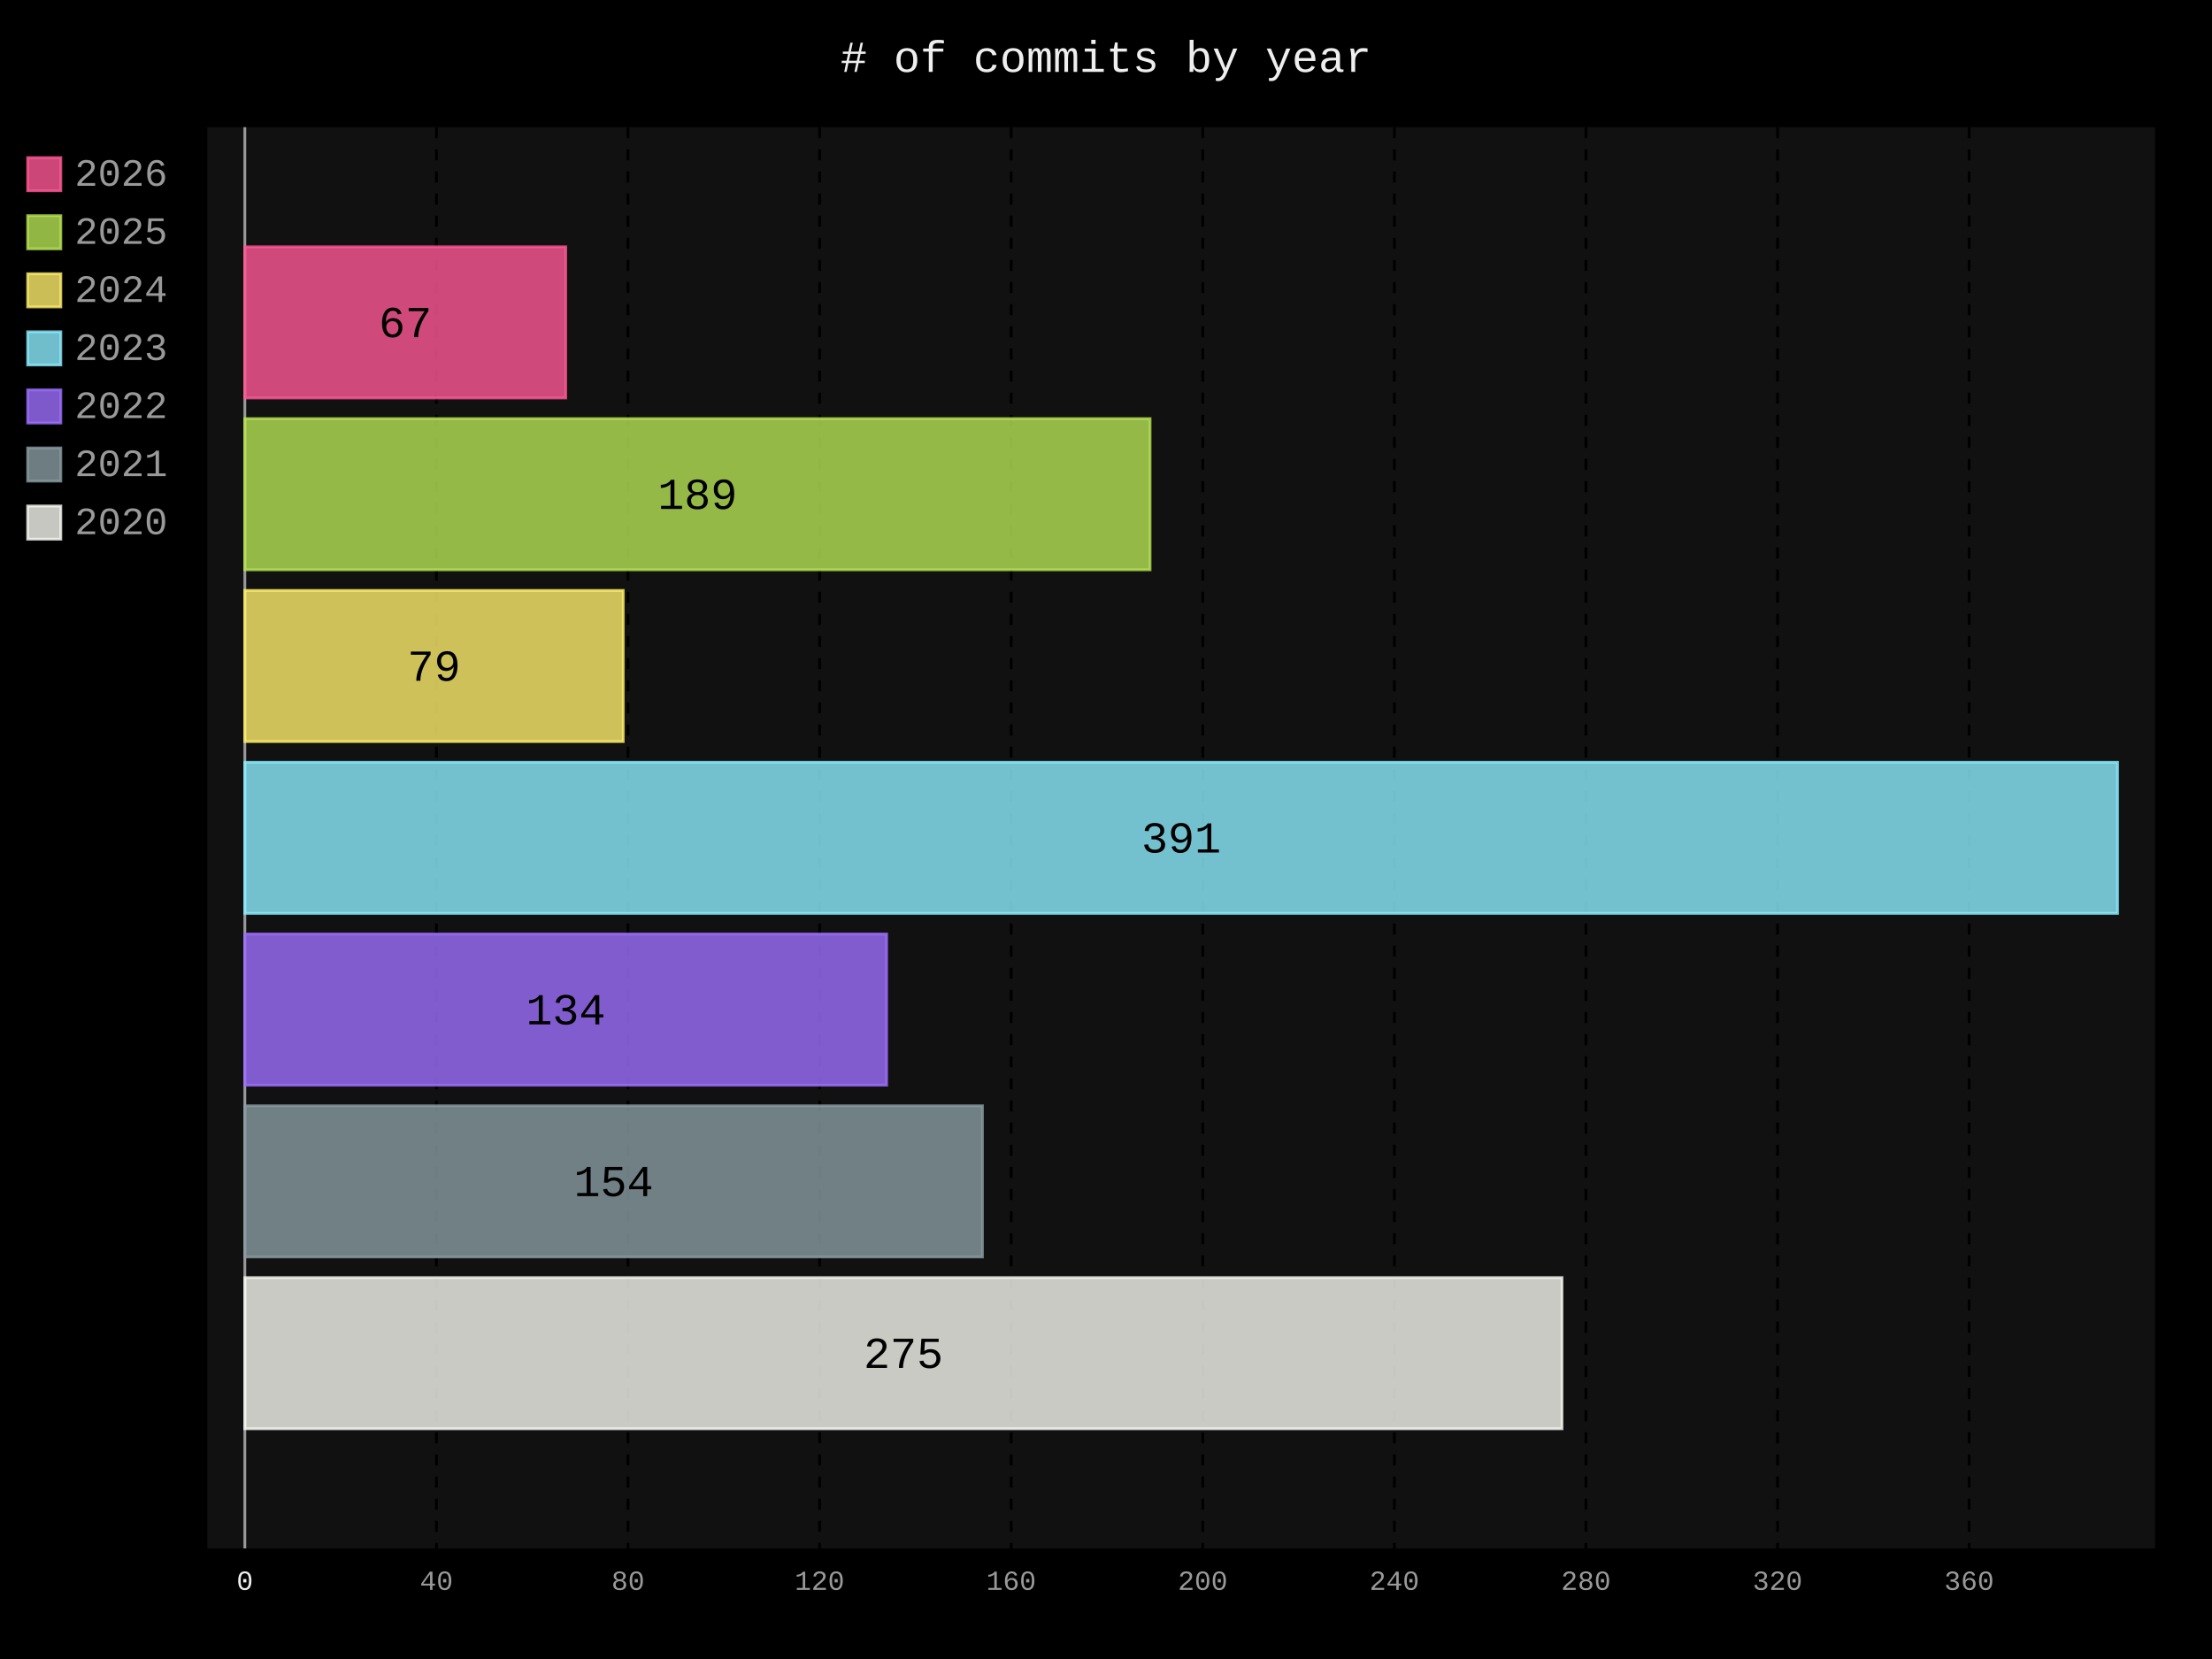
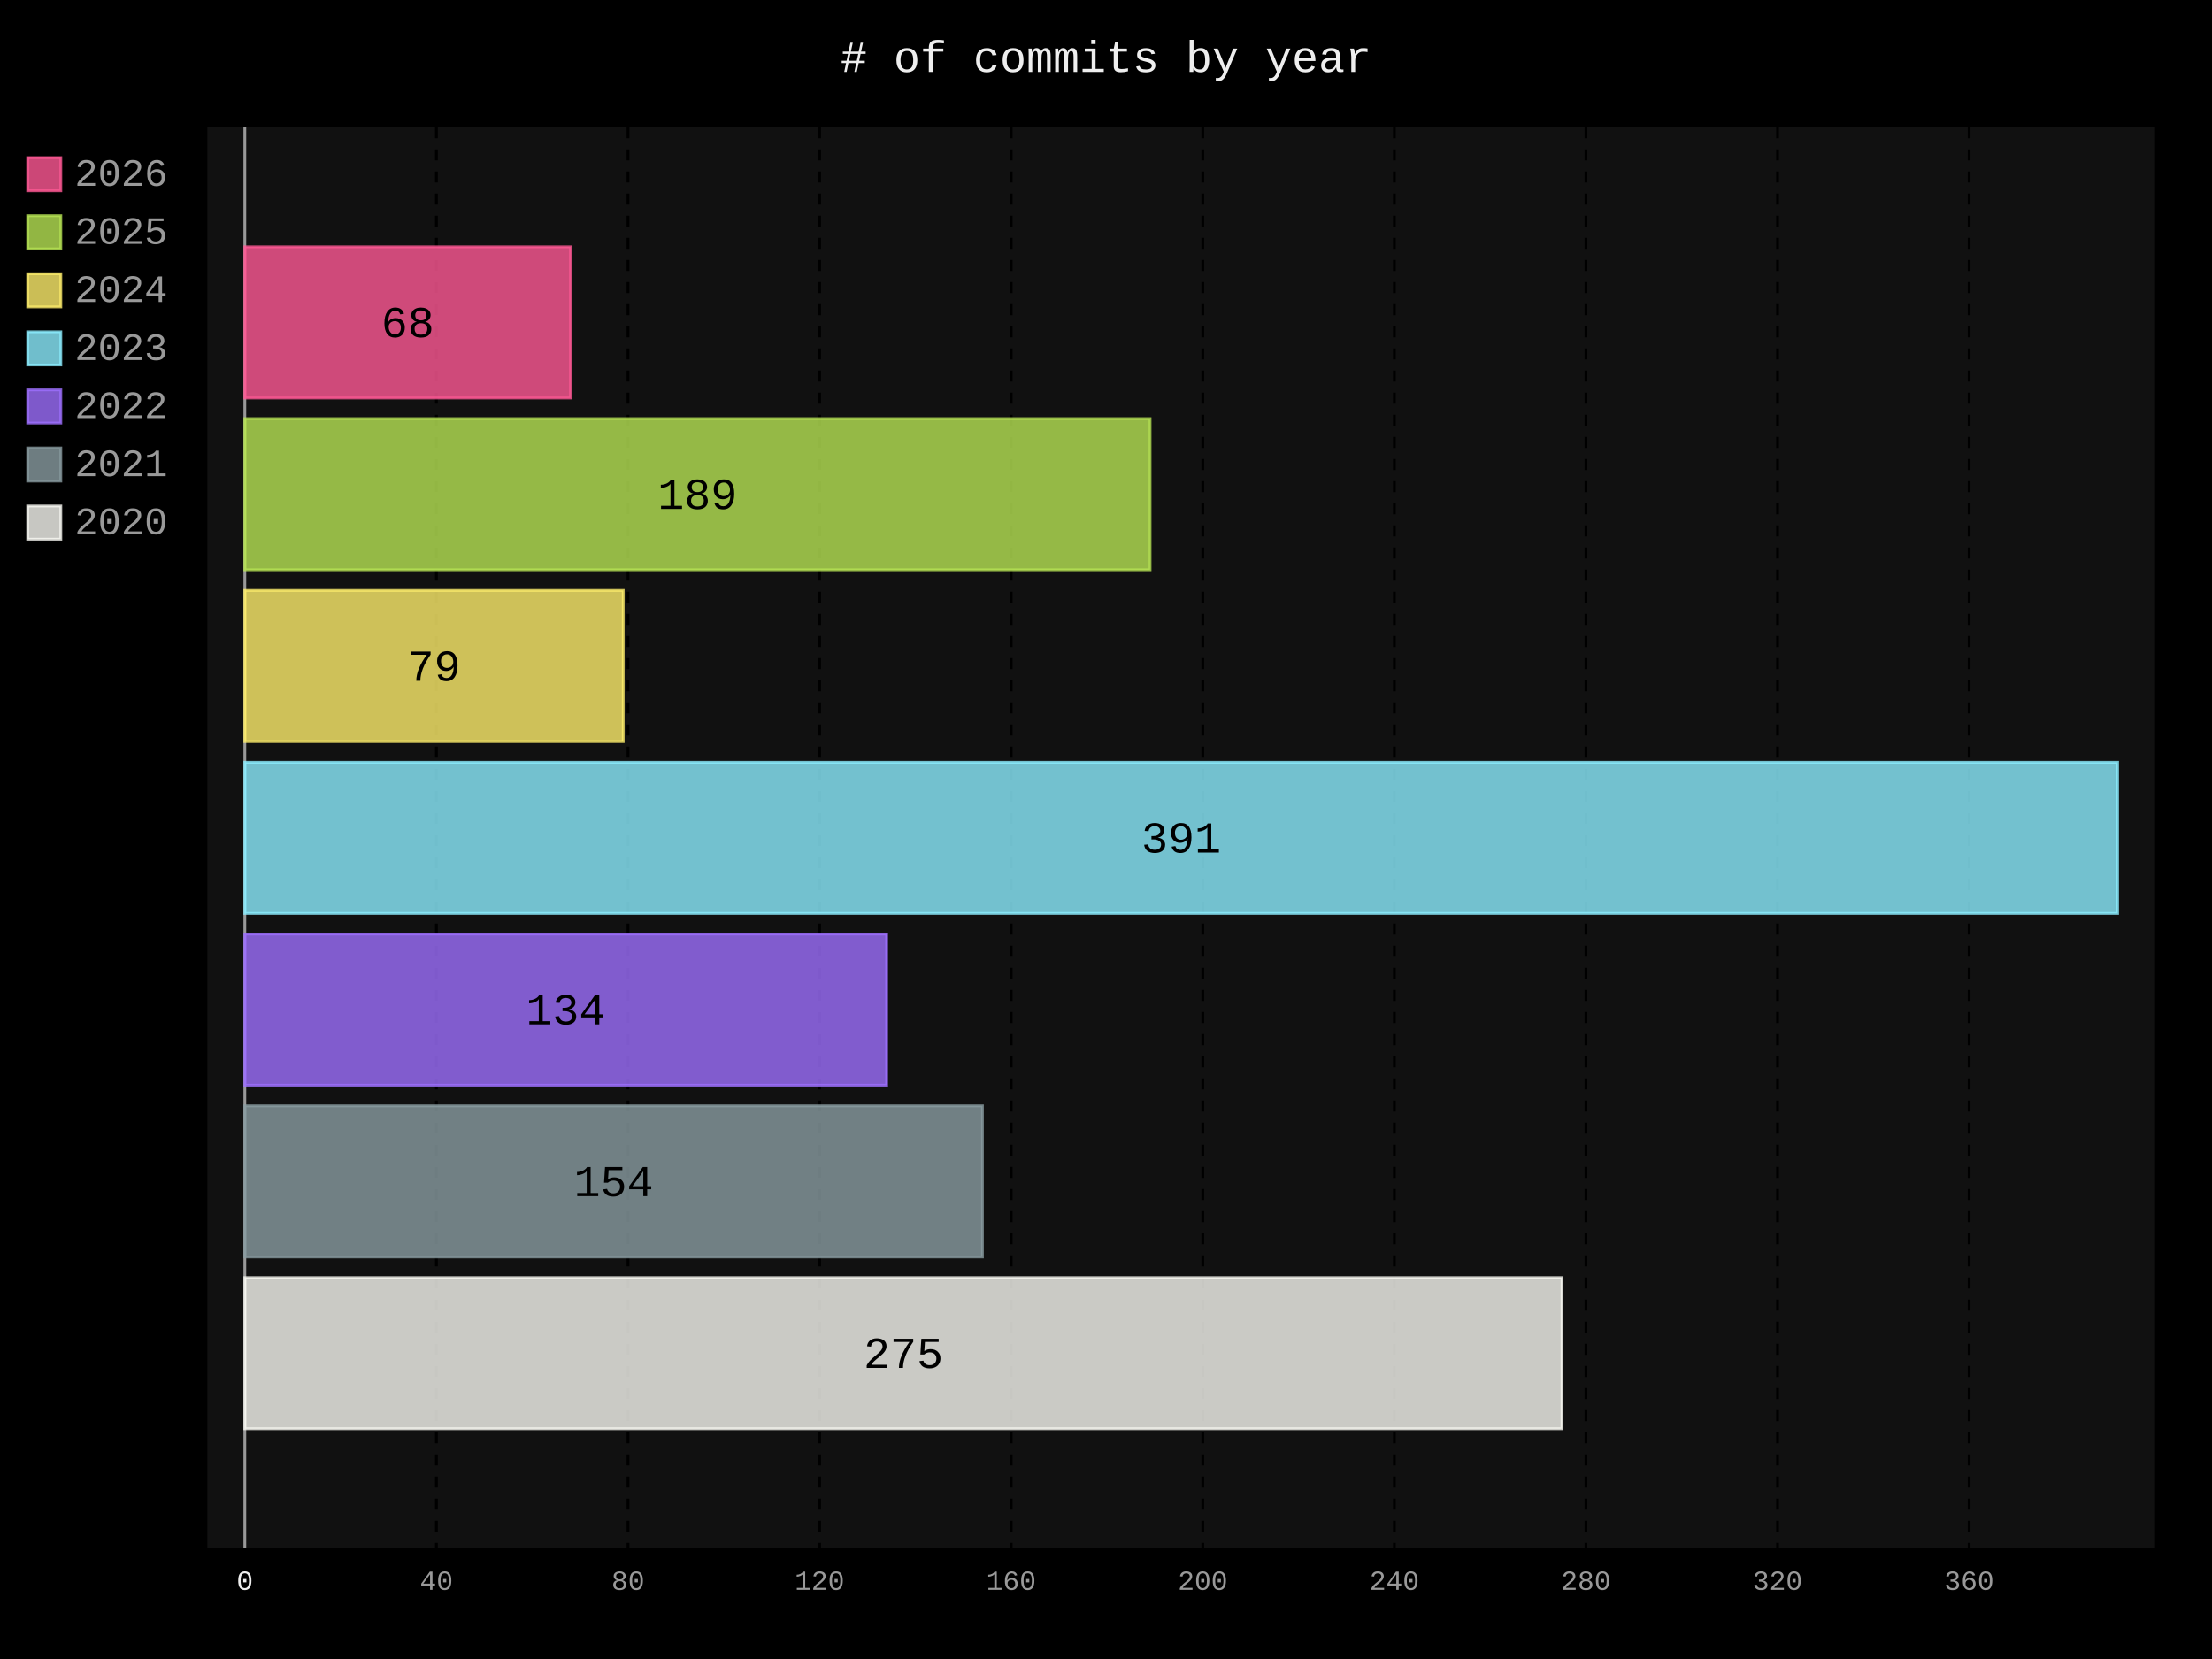
- <svg xmlns="http://www.w3.org/2000/svg" id="chart-5966cc46-fa09-4e80-bc3b-848a3cb93da3" class="pygal-chart" viewBox="0 0 800 600">
+ <svg xmlns="http://www.w3.org/2000/svg" id="chart-ae5422c6-c267-435c-9888-6c580353c7ce" class="pygal-chart" viewBox="0 0 800 600">
  <defs>
-     <style type="text/css">#chart-5966cc46-fa09-4e80-bc3b-848a3cb93da3{-webkit-user-select:none;-webkit-font-smoothing:antialiased;font-family:Consolas,"Liberation Mono",Menlo,Courier,monospace}#chart-5966cc46-fa09-4e80-bc3b-848a3cb93da3 .title{font-family:Consolas,"Liberation Mono",Menlo,Courier,monospace;font-size:16px}#chart-5966cc46-fa09-4e80-bc3b-848a3cb93da3 .legends .legend text{font-family:Consolas,"Liberation Mono",Menlo,Courier,monospace;font-size:14px}#chart-5966cc46-fa09-4e80-bc3b-848a3cb93da3 .axis text{font-family:Consolas,"Liberation Mono",Menlo,Courier,monospace;font-size:10px}#chart-5966cc46-fa09-4e80-bc3b-848a3cb93da3 .axis text.major{font-family:Consolas,"Liberation Mono",Menlo,Courier,monospace;font-size:10px}#chart-5966cc46-fa09-4e80-bc3b-848a3cb93da3 .text-overlay text.value{font-family:Consolas,"Liberation Mono",Menlo,Courier,monospace;font-size:16px}#chart-5966cc46-fa09-4e80-bc3b-848a3cb93da3 .text-overlay text.label{font-family:Consolas,"Liberation Mono",Menlo,Courier,monospace;font-size:10px}#chart-5966cc46-fa09-4e80-bc3b-848a3cb93da3 .tooltip{font-family:Consolas,"Liberation Mono",Menlo,Courier,monospace;font-size:14px}#chart-5966cc46-fa09-4e80-bc3b-848a3cb93da3 text.no_data{font-family:Consolas,"Liberation Mono",Menlo,Courier,monospace;font-size:64px}
- #chart-5966cc46-fa09-4e80-bc3b-848a3cb93da3{background-color:black}#chart-5966cc46-fa09-4e80-bc3b-848a3cb93da3 path,#chart-5966cc46-fa09-4e80-bc3b-848a3cb93da3 line,#chart-5966cc46-fa09-4e80-bc3b-848a3cb93da3 rect,#chart-5966cc46-fa09-4e80-bc3b-848a3cb93da3 circle{-webkit-transition:250ms;-moz-transition:250ms;transition:250ms}#chart-5966cc46-fa09-4e80-bc3b-848a3cb93da3 .graph &gt; .background{fill:black}#chart-5966cc46-fa09-4e80-bc3b-848a3cb93da3 .plot &gt; .background{fill:#111}#chart-5966cc46-fa09-4e80-bc3b-848a3cb93da3 .graph{fill:#999}#chart-5966cc46-fa09-4e80-bc3b-848a3cb93da3 text.no_data{fill:#eee}#chart-5966cc46-fa09-4e80-bc3b-848a3cb93da3 .title{fill:#eee}#chart-5966cc46-fa09-4e80-bc3b-848a3cb93da3 .legends .legend text{fill:#999}#chart-5966cc46-fa09-4e80-bc3b-848a3cb93da3 .legends .legend:hover text{fill:#eee}#chart-5966cc46-fa09-4e80-bc3b-848a3cb93da3 .axis .line{stroke:#eee}#chart-5966cc46-fa09-4e80-bc3b-848a3cb93da3 .axis .guide.line{stroke:#555}#chart-5966cc46-fa09-4e80-bc3b-848a3cb93da3 .axis .major.line{stroke:#999}#chart-5966cc46-fa09-4e80-bc3b-848a3cb93da3 .axis text.major{fill:#eee}#chart-5966cc46-fa09-4e80-bc3b-848a3cb93da3 .axis.y .guides:hover .guide.line,#chart-5966cc46-fa09-4e80-bc3b-848a3cb93da3 .line-graph .axis.x .guides:hover .guide.line,#chart-5966cc46-fa09-4e80-bc3b-848a3cb93da3 .stackedline-graph .axis.x .guides:hover .guide.line,#chart-5966cc46-fa09-4e80-bc3b-848a3cb93da3 .xy-graph .axis.x .guides:hover .guide.line{stroke:#eee}#chart-5966cc46-fa09-4e80-bc3b-848a3cb93da3 .axis .guides:hover text{fill:#eee}#chart-5966cc46-fa09-4e80-bc3b-848a3cb93da3 .reactive{fill-opacity:.8;stroke-opacity:.8;stroke-width:1}#chart-5966cc46-fa09-4e80-bc3b-848a3cb93da3 .ci{stroke:#999}#chart-5966cc46-fa09-4e80-bc3b-848a3cb93da3 .reactive.active,#chart-5966cc46-fa09-4e80-bc3b-848a3cb93da3 .active .reactive{fill-opacity:.4;stroke-opacity:.9;stroke-width:4}#chart-5966cc46-fa09-4e80-bc3b-848a3cb93da3 .ci .reactive.active{stroke-width:1.5}#chart-5966cc46-fa09-4e80-bc3b-848a3cb93da3 .series text{fill:#eee}#chart-5966cc46-fa09-4e80-bc3b-848a3cb93da3 .tooltip rect{fill:#111;stroke:#eee;-webkit-transition:opacity 250ms;-moz-transition:opacity 250ms;transition:opacity 250ms}#chart-5966cc46-fa09-4e80-bc3b-848a3cb93da3 .tooltip .label{fill:#999}#chart-5966cc46-fa09-4e80-bc3b-848a3cb93da3 .tooltip .label{fill:#999}#chart-5966cc46-fa09-4e80-bc3b-848a3cb93da3 .tooltip .legend{font-size:.8em;fill:#555}#chart-5966cc46-fa09-4e80-bc3b-848a3cb93da3 .tooltip .x_label{font-size:.6em;fill:#eee}#chart-5966cc46-fa09-4e80-bc3b-848a3cb93da3 .tooltip .xlink{font-size:.5em;text-decoration:underline}#chart-5966cc46-fa09-4e80-bc3b-848a3cb93da3 .tooltip .value{font-size:1.5em}#chart-5966cc46-fa09-4e80-bc3b-848a3cb93da3 .bound{font-size:.5em}#chart-5966cc46-fa09-4e80-bc3b-848a3cb93da3 .max-value{font-size:.75em;fill:#555}#chart-5966cc46-fa09-4e80-bc3b-848a3cb93da3 .map-element{fill:#111;stroke:#555 !important}#chart-5966cc46-fa09-4e80-bc3b-848a3cb93da3 .map-element .reactive{fill-opacity:inherit;stroke-opacity:inherit}#chart-5966cc46-fa09-4e80-bc3b-848a3cb93da3 .color-0,#chart-5966cc46-fa09-4e80-bc3b-848a3cb93da3 .color-0 a:visited{stroke:#ff5995;fill:#ff5995}#chart-5966cc46-fa09-4e80-bc3b-848a3cb93da3 .color-1,#chart-5966cc46-fa09-4e80-bc3b-848a3cb93da3 .color-1 a:visited{stroke:#b6e354;fill:#b6e354}#chart-5966cc46-fa09-4e80-bc3b-848a3cb93da3 .color-2,#chart-5966cc46-fa09-4e80-bc3b-848a3cb93da3 .color-2 a:visited{stroke:#feed6c;fill:#feed6c}#chart-5966cc46-fa09-4e80-bc3b-848a3cb93da3 .color-3,#chart-5966cc46-fa09-4e80-bc3b-848a3cb93da3 .color-3 a:visited{stroke:#8cedff;fill:#8cedff}#chart-5966cc46-fa09-4e80-bc3b-848a3cb93da3 .color-4,#chart-5966cc46-fa09-4e80-bc3b-848a3cb93da3 .color-4 a:visited{stroke:#9e6ffe;fill:#9e6ffe}#chart-5966cc46-fa09-4e80-bc3b-848a3cb93da3 .color-5,#chart-5966cc46-fa09-4e80-bc3b-848a3cb93da3 .color-5 a:visited{stroke:#899ca1;fill:#899ca1}#chart-5966cc46-fa09-4e80-bc3b-848a3cb93da3 .color-6,#chart-5966cc46-fa09-4e80-bc3b-848a3cb93da3 .color-6 a:visited{stroke:#f8f8f2;fill:#f8f8f2}#chart-5966cc46-fa09-4e80-bc3b-848a3cb93da3 .text-overlay .color-0 text{fill:black}#chart-5966cc46-fa09-4e80-bc3b-848a3cb93da3 .text-overlay .color-1 text{fill:black}#chart-5966cc46-fa09-4e80-bc3b-848a3cb93da3 .text-overlay .color-2 text{fill:black}#chart-5966cc46-fa09-4e80-bc3b-848a3cb93da3 .text-overlay .color-3 text{fill:black}#chart-5966cc46-fa09-4e80-bc3b-848a3cb93da3 .text-overlay .color-4 text{fill:black}#chart-5966cc46-fa09-4e80-bc3b-848a3cb93da3 .text-overlay .color-5 text{fill:black}#chart-5966cc46-fa09-4e80-bc3b-848a3cb93da3 .text-overlay .color-6 text{fill:black}
- #chart-5966cc46-fa09-4e80-bc3b-848a3cb93da3 text.no_data{text-anchor:middle}#chart-5966cc46-fa09-4e80-bc3b-848a3cb93da3 .guide.line{fill:none}#chart-5966cc46-fa09-4e80-bc3b-848a3cb93da3 .centered{text-anchor:middle}#chart-5966cc46-fa09-4e80-bc3b-848a3cb93da3 .title{text-anchor:middle}#chart-5966cc46-fa09-4e80-bc3b-848a3cb93da3 .legends .legend text{fill-opacity:1}#chart-5966cc46-fa09-4e80-bc3b-848a3cb93da3 .axis.x text{text-anchor:middle}#chart-5966cc46-fa09-4e80-bc3b-848a3cb93da3 .axis.x:not(.web) text[transform]{text-anchor:start}#chart-5966cc46-fa09-4e80-bc3b-848a3cb93da3 .axis.x:not(.web) text[transform].backwards{text-anchor:end}#chart-5966cc46-fa09-4e80-bc3b-848a3cb93da3 .axis.y text{text-anchor:end}#chart-5966cc46-fa09-4e80-bc3b-848a3cb93da3 .axis.y text[transform].backwards{text-anchor:start}#chart-5966cc46-fa09-4e80-bc3b-848a3cb93da3 .axis.y2 text{text-anchor:start}#chart-5966cc46-fa09-4e80-bc3b-848a3cb93da3 .axis.y2 text[transform].backwards{text-anchor:end}#chart-5966cc46-fa09-4e80-bc3b-848a3cb93da3 .axis .guide.line{stroke-dasharray:4,4;stroke:black}#chart-5966cc46-fa09-4e80-bc3b-848a3cb93da3 .axis .major.guide.line{stroke-dasharray:6,6;stroke:black}#chart-5966cc46-fa09-4e80-bc3b-848a3cb93da3 .horizontal .axis.y .guide.line,#chart-5966cc46-fa09-4e80-bc3b-848a3cb93da3 .horizontal .axis.y2 .guide.line,#chart-5966cc46-fa09-4e80-bc3b-848a3cb93da3 .vertical .axis.x .guide.line{opacity:0}#chart-5966cc46-fa09-4e80-bc3b-848a3cb93da3 .horizontal .axis.always_show .guide.line,#chart-5966cc46-fa09-4e80-bc3b-848a3cb93da3 .vertical .axis.always_show .guide.line{opacity:1 !important}#chart-5966cc46-fa09-4e80-bc3b-848a3cb93da3 .axis.y .guides:hover .guide.line,#chart-5966cc46-fa09-4e80-bc3b-848a3cb93da3 .axis.y2 .guides:hover .guide.line,#chart-5966cc46-fa09-4e80-bc3b-848a3cb93da3 .axis.x .guides:hover .guide.line{opacity:1}#chart-5966cc46-fa09-4e80-bc3b-848a3cb93da3 .axis .guides:hover text{opacity:1}#chart-5966cc46-fa09-4e80-bc3b-848a3cb93da3 .nofill{fill:none}#chart-5966cc46-fa09-4e80-bc3b-848a3cb93da3 .subtle-fill{fill-opacity:.2}#chart-5966cc46-fa09-4e80-bc3b-848a3cb93da3 .dot{stroke-width:1px;fill-opacity:1;stroke-opacity:1}#chart-5966cc46-fa09-4e80-bc3b-848a3cb93da3 .dot.active{stroke-width:5px}#chart-5966cc46-fa09-4e80-bc3b-848a3cb93da3 .dot.negative{fill:transparent}#chart-5966cc46-fa09-4e80-bc3b-848a3cb93da3 text,#chart-5966cc46-fa09-4e80-bc3b-848a3cb93da3 tspan{stroke:none !important}#chart-5966cc46-fa09-4e80-bc3b-848a3cb93da3 .series text.active{opacity:1}#chart-5966cc46-fa09-4e80-bc3b-848a3cb93da3 .tooltip rect{fill-opacity:.95;stroke-width:.5}#chart-5966cc46-fa09-4e80-bc3b-848a3cb93da3 .tooltip text{fill-opacity:1}#chart-5966cc46-fa09-4e80-bc3b-848a3cb93da3 .showable{visibility:hidden}#chart-5966cc46-fa09-4e80-bc3b-848a3cb93da3 .showable.shown{visibility:visible}#chart-5966cc46-fa09-4e80-bc3b-848a3cb93da3 .gauge-background{fill:rgba(229,229,229,1);stroke:none}#chart-5966cc46-fa09-4e80-bc3b-848a3cb93da3 .bg-lines{stroke:black;stroke-width:2px}</style>
+     <style type="text/css">#chart-ae5422c6-c267-435c-9888-6c580353c7ce{-webkit-user-select:none;-webkit-font-smoothing:antialiased;font-family:Consolas,"Liberation Mono",Menlo,Courier,monospace}#chart-ae5422c6-c267-435c-9888-6c580353c7ce .title{font-family:Consolas,"Liberation Mono",Menlo,Courier,monospace;font-size:16px}#chart-ae5422c6-c267-435c-9888-6c580353c7ce .legends .legend text{font-family:Consolas,"Liberation Mono",Menlo,Courier,monospace;font-size:14px}#chart-ae5422c6-c267-435c-9888-6c580353c7ce .axis text{font-family:Consolas,"Liberation Mono",Menlo,Courier,monospace;font-size:10px}#chart-ae5422c6-c267-435c-9888-6c580353c7ce .axis text.major{font-family:Consolas,"Liberation Mono",Menlo,Courier,monospace;font-size:10px}#chart-ae5422c6-c267-435c-9888-6c580353c7ce .text-overlay text.value{font-family:Consolas,"Liberation Mono",Menlo,Courier,monospace;font-size:16px}#chart-ae5422c6-c267-435c-9888-6c580353c7ce .text-overlay text.label{font-family:Consolas,"Liberation Mono",Menlo,Courier,monospace;font-size:10px}#chart-ae5422c6-c267-435c-9888-6c580353c7ce .tooltip{font-family:Consolas,"Liberation Mono",Menlo,Courier,monospace;font-size:14px}#chart-ae5422c6-c267-435c-9888-6c580353c7ce text.no_data{font-family:Consolas,"Liberation Mono",Menlo,Courier,monospace;font-size:64px}
+ #chart-ae5422c6-c267-435c-9888-6c580353c7ce{background-color:black}#chart-ae5422c6-c267-435c-9888-6c580353c7ce path,#chart-ae5422c6-c267-435c-9888-6c580353c7ce line,#chart-ae5422c6-c267-435c-9888-6c580353c7ce rect,#chart-ae5422c6-c267-435c-9888-6c580353c7ce circle{-webkit-transition:250ms;-moz-transition:250ms;transition:250ms}#chart-ae5422c6-c267-435c-9888-6c580353c7ce .graph &gt; .background{fill:black}#chart-ae5422c6-c267-435c-9888-6c580353c7ce .plot &gt; .background{fill:#111}#chart-ae5422c6-c267-435c-9888-6c580353c7ce .graph{fill:#999}#chart-ae5422c6-c267-435c-9888-6c580353c7ce text.no_data{fill:#eee}#chart-ae5422c6-c267-435c-9888-6c580353c7ce .title{fill:#eee}#chart-ae5422c6-c267-435c-9888-6c580353c7ce .legends .legend text{fill:#999}#chart-ae5422c6-c267-435c-9888-6c580353c7ce .legends .legend:hover text{fill:#eee}#chart-ae5422c6-c267-435c-9888-6c580353c7ce .axis .line{stroke:#eee}#chart-ae5422c6-c267-435c-9888-6c580353c7ce .axis .guide.line{stroke:#555}#chart-ae5422c6-c267-435c-9888-6c580353c7ce .axis .major.line{stroke:#999}#chart-ae5422c6-c267-435c-9888-6c580353c7ce .axis text.major{fill:#eee}#chart-ae5422c6-c267-435c-9888-6c580353c7ce .axis.y .guides:hover .guide.line,#chart-ae5422c6-c267-435c-9888-6c580353c7ce .line-graph .axis.x .guides:hover .guide.line,#chart-ae5422c6-c267-435c-9888-6c580353c7ce .stackedline-graph .axis.x .guides:hover .guide.line,#chart-ae5422c6-c267-435c-9888-6c580353c7ce .xy-graph .axis.x .guides:hover .guide.line{stroke:#eee}#chart-ae5422c6-c267-435c-9888-6c580353c7ce .axis .guides:hover text{fill:#eee}#chart-ae5422c6-c267-435c-9888-6c580353c7ce .reactive{fill-opacity:.8;stroke-opacity:.8;stroke-width:1}#chart-ae5422c6-c267-435c-9888-6c580353c7ce .ci{stroke:#999}#chart-ae5422c6-c267-435c-9888-6c580353c7ce .reactive.active,#chart-ae5422c6-c267-435c-9888-6c580353c7ce .active .reactive{fill-opacity:.4;stroke-opacity:.9;stroke-width:4}#chart-ae5422c6-c267-435c-9888-6c580353c7ce .ci .reactive.active{stroke-width:1.5}#chart-ae5422c6-c267-435c-9888-6c580353c7ce .series text{fill:#eee}#chart-ae5422c6-c267-435c-9888-6c580353c7ce .tooltip rect{fill:#111;stroke:#eee;-webkit-transition:opacity 250ms;-moz-transition:opacity 250ms;transition:opacity 250ms}#chart-ae5422c6-c267-435c-9888-6c580353c7ce .tooltip .label{fill:#999}#chart-ae5422c6-c267-435c-9888-6c580353c7ce .tooltip .label{fill:#999}#chart-ae5422c6-c267-435c-9888-6c580353c7ce .tooltip .legend{font-size:.8em;fill:#555}#chart-ae5422c6-c267-435c-9888-6c580353c7ce .tooltip .x_label{font-size:.6em;fill:#eee}#chart-ae5422c6-c267-435c-9888-6c580353c7ce .tooltip .xlink{font-size:.5em;text-decoration:underline}#chart-ae5422c6-c267-435c-9888-6c580353c7ce .tooltip .value{font-size:1.5em}#chart-ae5422c6-c267-435c-9888-6c580353c7ce .bound{font-size:.5em}#chart-ae5422c6-c267-435c-9888-6c580353c7ce .max-value{font-size:.75em;fill:#555}#chart-ae5422c6-c267-435c-9888-6c580353c7ce .map-element{fill:#111;stroke:#555 !important}#chart-ae5422c6-c267-435c-9888-6c580353c7ce .map-element .reactive{fill-opacity:inherit;stroke-opacity:inherit}#chart-ae5422c6-c267-435c-9888-6c580353c7ce .color-0,#chart-ae5422c6-c267-435c-9888-6c580353c7ce .color-0 a:visited{stroke:#ff5995;fill:#ff5995}#chart-ae5422c6-c267-435c-9888-6c580353c7ce .color-1,#chart-ae5422c6-c267-435c-9888-6c580353c7ce .color-1 a:visited{stroke:#b6e354;fill:#b6e354}#chart-ae5422c6-c267-435c-9888-6c580353c7ce .color-2,#chart-ae5422c6-c267-435c-9888-6c580353c7ce .color-2 a:visited{stroke:#feed6c;fill:#feed6c}#chart-ae5422c6-c267-435c-9888-6c580353c7ce .color-3,#chart-ae5422c6-c267-435c-9888-6c580353c7ce .color-3 a:visited{stroke:#8cedff;fill:#8cedff}#chart-ae5422c6-c267-435c-9888-6c580353c7ce .color-4,#chart-ae5422c6-c267-435c-9888-6c580353c7ce .color-4 a:visited{stroke:#9e6ffe;fill:#9e6ffe}#chart-ae5422c6-c267-435c-9888-6c580353c7ce .color-5,#chart-ae5422c6-c267-435c-9888-6c580353c7ce .color-5 a:visited{stroke:#899ca1;fill:#899ca1}#chart-ae5422c6-c267-435c-9888-6c580353c7ce .color-6,#chart-ae5422c6-c267-435c-9888-6c580353c7ce .color-6 a:visited{stroke:#f8f8f2;fill:#f8f8f2}#chart-ae5422c6-c267-435c-9888-6c580353c7ce .text-overlay .color-0 text{fill:black}#chart-ae5422c6-c267-435c-9888-6c580353c7ce .text-overlay .color-1 text{fill:black}#chart-ae5422c6-c267-435c-9888-6c580353c7ce .text-overlay .color-2 text{fill:black}#chart-ae5422c6-c267-435c-9888-6c580353c7ce .text-overlay .color-3 text{fill:black}#chart-ae5422c6-c267-435c-9888-6c580353c7ce .text-overlay .color-4 text{fill:black}#chart-ae5422c6-c267-435c-9888-6c580353c7ce .text-overlay .color-5 text{fill:black}#chart-ae5422c6-c267-435c-9888-6c580353c7ce .text-overlay .color-6 text{fill:black}
+ #chart-ae5422c6-c267-435c-9888-6c580353c7ce text.no_data{text-anchor:middle}#chart-ae5422c6-c267-435c-9888-6c580353c7ce .guide.line{fill:none}#chart-ae5422c6-c267-435c-9888-6c580353c7ce .centered{text-anchor:middle}#chart-ae5422c6-c267-435c-9888-6c580353c7ce .title{text-anchor:middle}#chart-ae5422c6-c267-435c-9888-6c580353c7ce .legends .legend text{fill-opacity:1}#chart-ae5422c6-c267-435c-9888-6c580353c7ce .axis.x text{text-anchor:middle}#chart-ae5422c6-c267-435c-9888-6c580353c7ce .axis.x:not(.web) text[transform]{text-anchor:start}#chart-ae5422c6-c267-435c-9888-6c580353c7ce .axis.x:not(.web) text[transform].backwards{text-anchor:end}#chart-ae5422c6-c267-435c-9888-6c580353c7ce .axis.y text{text-anchor:end}#chart-ae5422c6-c267-435c-9888-6c580353c7ce .axis.y text[transform].backwards{text-anchor:start}#chart-ae5422c6-c267-435c-9888-6c580353c7ce .axis.y2 text{text-anchor:start}#chart-ae5422c6-c267-435c-9888-6c580353c7ce .axis.y2 text[transform].backwards{text-anchor:end}#chart-ae5422c6-c267-435c-9888-6c580353c7ce .axis .guide.line{stroke-dasharray:4,4;stroke:black}#chart-ae5422c6-c267-435c-9888-6c580353c7ce .axis .major.guide.line{stroke-dasharray:6,6;stroke:black}#chart-ae5422c6-c267-435c-9888-6c580353c7ce .horizontal .axis.y .guide.line,#chart-ae5422c6-c267-435c-9888-6c580353c7ce .horizontal .axis.y2 .guide.line,#chart-ae5422c6-c267-435c-9888-6c580353c7ce .vertical .axis.x .guide.line{opacity:0}#chart-ae5422c6-c267-435c-9888-6c580353c7ce .horizontal .axis.always_show .guide.line,#chart-ae5422c6-c267-435c-9888-6c580353c7ce .vertical .axis.always_show .guide.line{opacity:1 !important}#chart-ae5422c6-c267-435c-9888-6c580353c7ce .axis.y .guides:hover .guide.line,#chart-ae5422c6-c267-435c-9888-6c580353c7ce .axis.y2 .guides:hover .guide.line,#chart-ae5422c6-c267-435c-9888-6c580353c7ce .axis.x .guides:hover .guide.line{opacity:1}#chart-ae5422c6-c267-435c-9888-6c580353c7ce .axis .guides:hover text{opacity:1}#chart-ae5422c6-c267-435c-9888-6c580353c7ce .nofill{fill:none}#chart-ae5422c6-c267-435c-9888-6c580353c7ce .subtle-fill{fill-opacity:.2}#chart-ae5422c6-c267-435c-9888-6c580353c7ce .dot{stroke-width:1px;fill-opacity:1;stroke-opacity:1}#chart-ae5422c6-c267-435c-9888-6c580353c7ce .dot.active{stroke-width:5px}#chart-ae5422c6-c267-435c-9888-6c580353c7ce .dot.negative{fill:transparent}#chart-ae5422c6-c267-435c-9888-6c580353c7ce text,#chart-ae5422c6-c267-435c-9888-6c580353c7ce tspan{stroke:none !important}#chart-ae5422c6-c267-435c-9888-6c580353c7ce .series text.active{opacity:1}#chart-ae5422c6-c267-435c-9888-6c580353c7ce .tooltip rect{fill-opacity:.95;stroke-width:.5}#chart-ae5422c6-c267-435c-9888-6c580353c7ce .tooltip text{fill-opacity:1}#chart-ae5422c6-c267-435c-9888-6c580353c7ce .showable{visibility:hidden}#chart-ae5422c6-c267-435c-9888-6c580353c7ce .showable.shown{visibility:visible}#chart-ae5422c6-c267-435c-9888-6c580353c7ce .gauge-background{fill:rgba(229,229,229,1);stroke:none}#chart-ae5422c6-c267-435c-9888-6c580353c7ce .bg-lines{stroke:black;stroke-width:2px}</style>
  </defs>
  <g class="graph horizontalbar-graph horizontal">
    <rect x="0" y="0" width="800" height="600" class="background" />
    <g transform="translate(75, 46)" class="plot">
      <rect x="0" y="0" width="704.4" height="514" class="background" />
      <g class="axis x always_show">
        <g class="guides">
          <path d="M13.546 0 v514" class="axis major line" />
          <text x="13.546" y="529.0" class="major">0</text>
        </g>
        <g class="guides">
          <path d="M82.836 0 v514" class="guide line" />
          <text x="82.836" y="529.0" class="">40</text>
        </g>
        <g class="guides">
          <path d="M152.126 0 v514" class="guide line" />
          <text x="152.126" y="529.0" class="">80</text>
        </g>
        <g class="guides">
          <path d="M221.416 0 v514" class="guide line" />
          <text x="221.416" y="529.0" class="">120</text>
        </g>
        <g class="guides">
          <path d="M290.705 0 v514" class="guide line" />
          <text x="290.705" y="529.0" class="">160</text>
        </g>
        <g class="guides">
          <path d="M359.995 0 v514" class="guide line" />
          <text x="359.995" y="529.0" class="">200</text>
        </g>
        <g class="guides">
          <path d="M429.285 0 v514" class="guide line" />
          <text x="429.285" y="529.0" class="">240</text>
        </g>
        <g class="guides">
          <path d="M498.575 0 v514" class="guide line" />
          <text x="498.575" y="529.0" class="">280</text>
        </g>
        <g class="guides">
          <path d="M567.864 0 v514" class="guide line" />
          <text x="567.864" y="529.0" class="">320</text>
        </g>
        <g class="guides">
          <path d="M637.154 0 v514" class="guide line" />
          <text x="637.154" y="529.0" class="">360</text>
        </g>
      </g>
      <g class="series serie-6 color-6">
        <g class="bars">
          <g class="bar">
            <rect x="13.546" y="416.058" rx="0" ry="0" width="476.367" height="54.676" class="rect reactive tooltip-trigger" />
          </g>
        </g>
      </g>
      <g class="series serie-5 color-5">
        <g class="bars">
          <g class="bar">
            <rect x="13.546" y="353.926" rx="0" ry="0" width="266.766" height="54.676" class="rect reactive tooltip-trigger" />
          </g>
        </g>
      </g>
      <g class="series serie-4 color-4">
        <g class="bars">
          <g class="bar">
            <rect x="13.546" y="291.794" rx="0" ry="0" width="232.121" height="54.676" class="rect reactive tooltip-trigger" />
          </g>
        </g>
      </g>
      <g class="series serie-3 color-3">
        <g class="bars">
          <g class="bar">
            <rect x="13.546" y="229.662" rx="0" ry="0" width="677.308" height="54.676" class="rect reactive tooltip-trigger" />
          </g>
        </g>
      </g>
      <g class="series serie-2 color-2">
        <g class="bars">
          <g class="bar">
            <rect x="13.546" y="167.53" rx="0" ry="0" width="136.847" height="54.676" class="rect reactive tooltip-trigger" />
          </g>
        </g>
      </g>
      <g class="series serie-1 color-1">
        <g class="bars">
          <g class="bar">
            <rect x="13.546" y="105.398" rx="0" ry="0" width="327.394" height="54.676" class="rect reactive tooltip-trigger" />
          </g>
        </g>
      </g>
      <g class="series serie-0 color-0">
        <g class="bars">
          <g class="bar">
-             <rect x="13.546" y="43.266" rx="0" ry="0" width="116.06" height="54.676" class="rect reactive tooltip-trigger" />
+             <rect x="13.546" y="43.266" rx="0" ry="0" width="117.793" height="54.676" class="rect reactive tooltip-trigger" />
          </g>
        </g>
      </g>
    </g>
    <g class="titles">
      <text x="400.0" y="26" class="title plot_title"># of commits by year</text>
    </g>
    <g transform="translate(75, 46)" class="plot overlay">
      <g class="series serie-6 color-6" />
      <g class="series serie-5 color-5" />
      <g class="series serie-4 color-4" />
      <g class="series serie-3 color-3" />
      <g class="series serie-2 color-2" />
      <g class="series serie-1 color-1" />
      <g class="series serie-0 color-0" />
    </g>
    <g transform="translate(75, 46)" class="plot text-overlay">
      <g class="series serie-6 color-6">
        <text text-anchor="middle" x="251.73" y="448.729" class="value">275</text>
      </g>
      <g class="series serie-5 color-5">
        <text text-anchor="middle" x="146.929" y="386.597" class="value">154</text>
      </g>
      <g class="series serie-4 color-4">
        <text text-anchor="middle" x="129.607" y="324.465" class="value">134</text>
      </g>
      <g class="series serie-3 color-3">
        <text text-anchor="middle" x="352.2" y="262.333" class="value">391</text>
      </g>
      <g class="series serie-2 color-2">
        <text text-anchor="middle" x="81.97" y="200.201" class="value">79</text>
      </g>
      <g class="series serie-1 color-1">
        <text text-anchor="middle" x="177.243" y="138.07" class="value">189</text>
      </g>
      <g class="series serie-0 color-0">
-         <text text-anchor="middle" x="71.576" y="75.938" class="value">67</text>
+         <text text-anchor="middle" x="72.442" y="75.938" class="value">68</text>
      </g>
    </g>
    <g transform="translate(75, 46)" class="plot tooltip-overlay">
      <g transform="translate(0 0)" style="opacity: 0" class="tooltip">
        <rect rx="0" ry="0" width="0" height="0" class="tooltip-box" />
        <g class="text" />
      </g>
    </g>
    <g transform="translate(10, 56)" class="legends">
      <g id="activate-serie-0" class="legend reactive activate-serie">
        <rect x="0.0" y="1.0" width="12" height="12" class="color-0 reactive" />
        <text x="17.0" y="11.2">2026</text>
      </g>
      <g id="activate-serie-1" class="legend reactive activate-serie">
        <rect x="0.0" y="22.0" width="12" height="12" class="color-1 reactive" />
        <text x="17.0" y="32.2">2025</text>
      </g>
      <g id="activate-serie-2" class="legend reactive activate-serie">
        <rect x="0.0" y="43.0" width="12" height="12" class="color-2 reactive" />
        <text x="17.0" y="53.2">2024</text>
      </g>
      <g id="activate-serie-3" class="legend reactive activate-serie">
        <rect x="0.0" y="64.0" width="12" height="12" class="color-3 reactive" />
        <text x="17.0" y="74.2">2023</text>
      </g>
      <g id="activate-serie-4" class="legend reactive activate-serie">
        <rect x="0.0" y="85.0" width="12" height="12" class="color-4 reactive" />
        <text x="17.0" y="95.2">2022</text>
      </g>
      <g id="activate-serie-5" class="legend reactive activate-serie">
        <rect x="0.0" y="106.0" width="12" height="12" class="color-5 reactive" />
        <text x="17.0" y="116.2">2021</text>
      </g>
      <g id="activate-serie-6" class="legend reactive activate-serie">
        <rect x="0.0" y="127.0" width="12" height="12" class="color-6 reactive" />
        <text x="17.0" y="137.2">2020</text>
      </g>
    </g>
    <g transform="translate(790, 56)" class="legends" />
  </g>
</svg>
